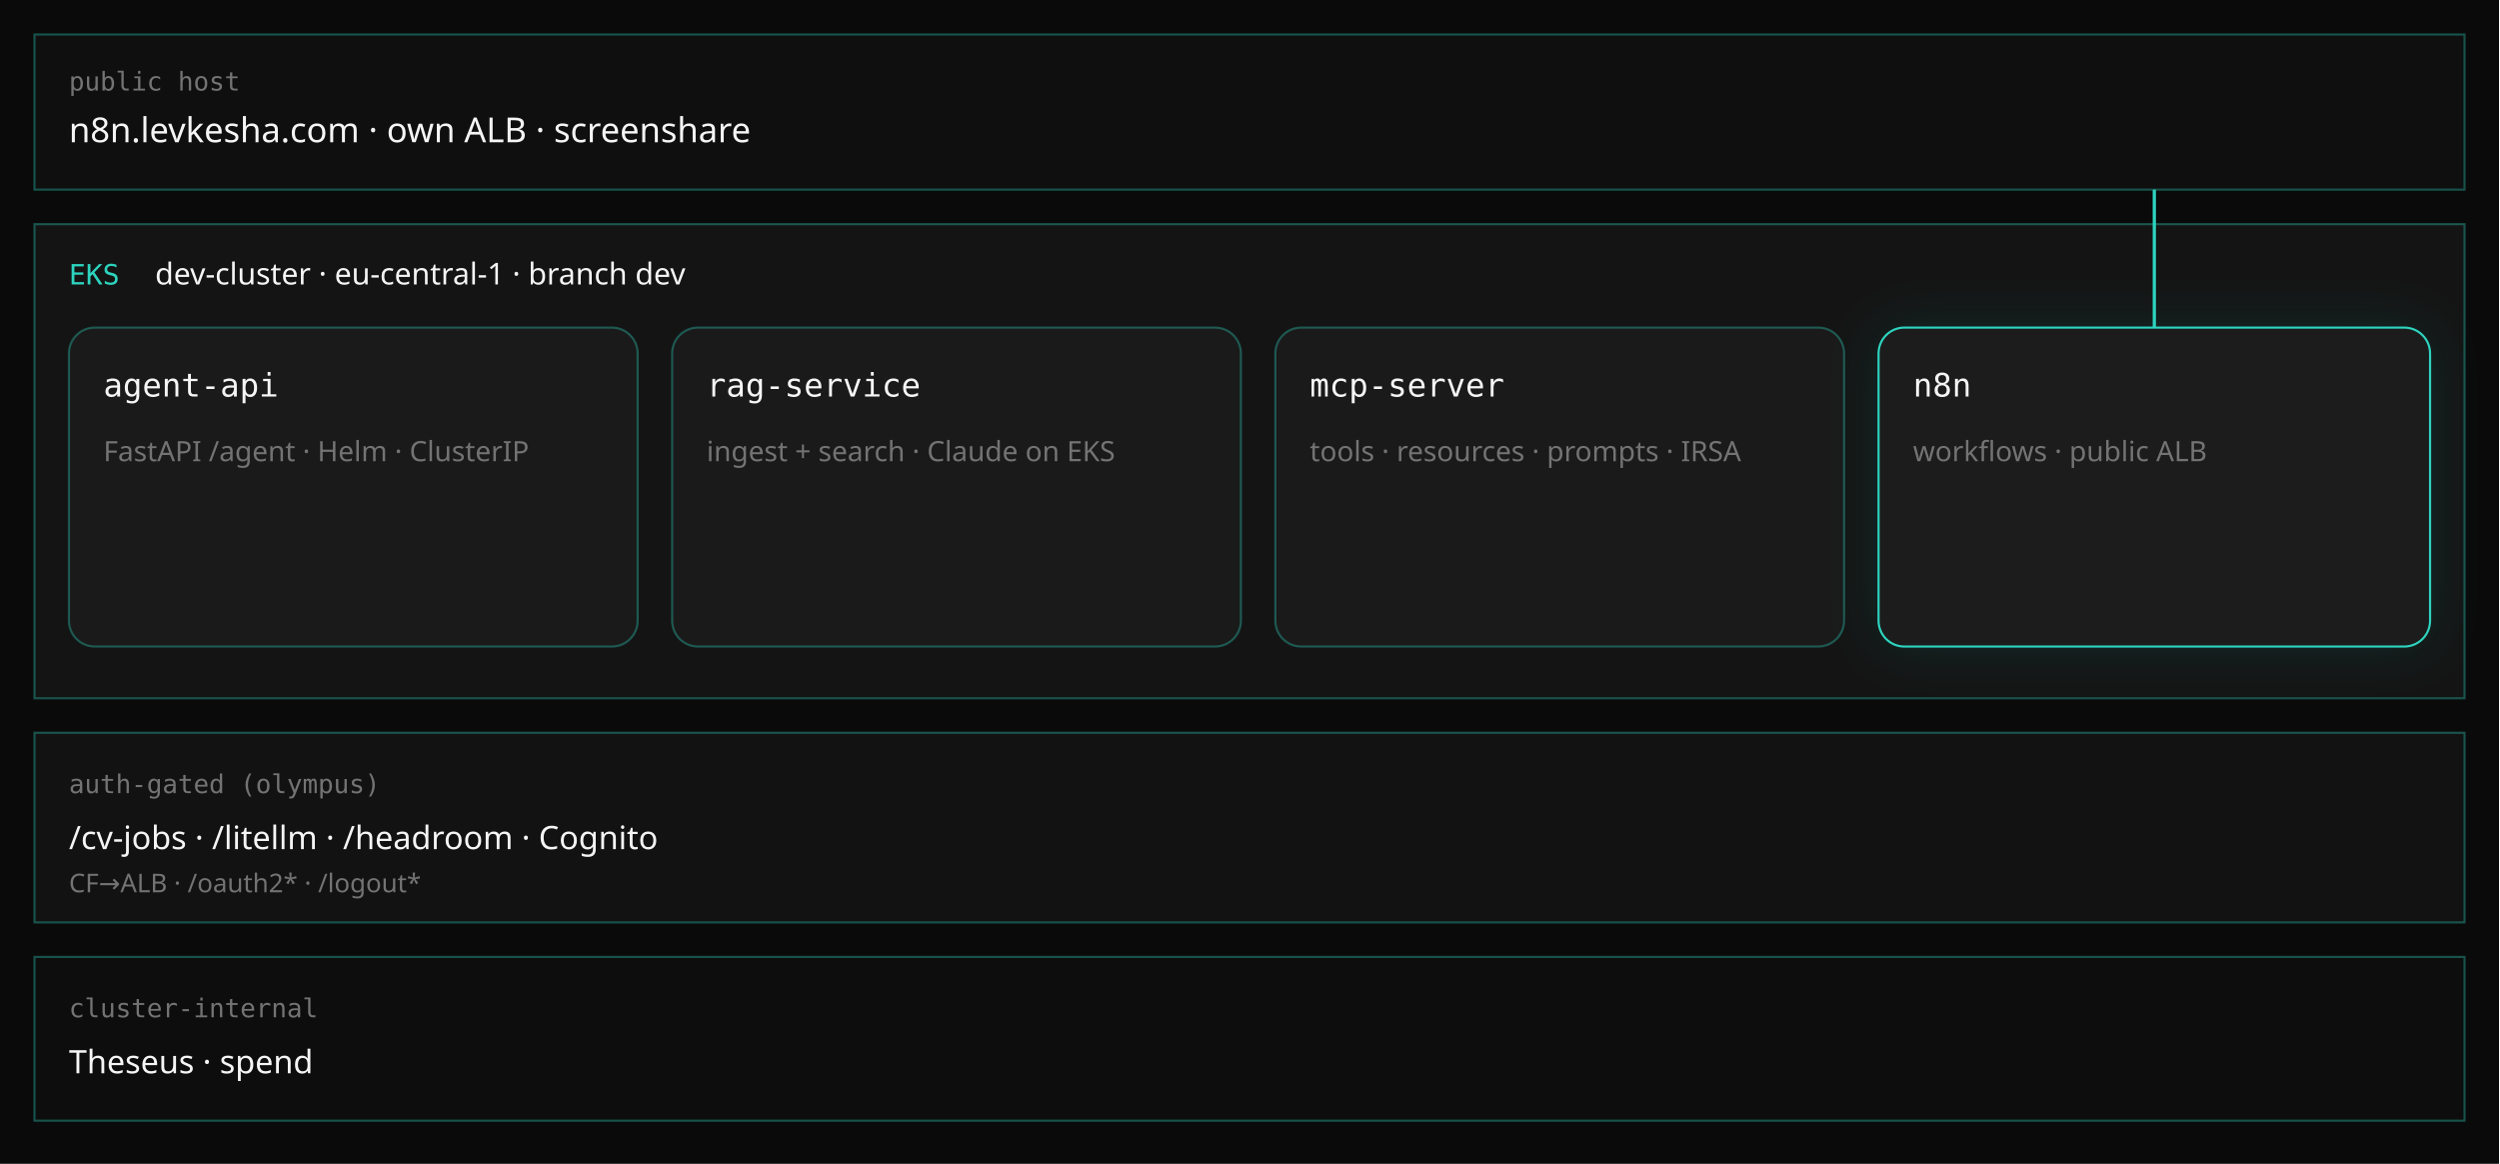
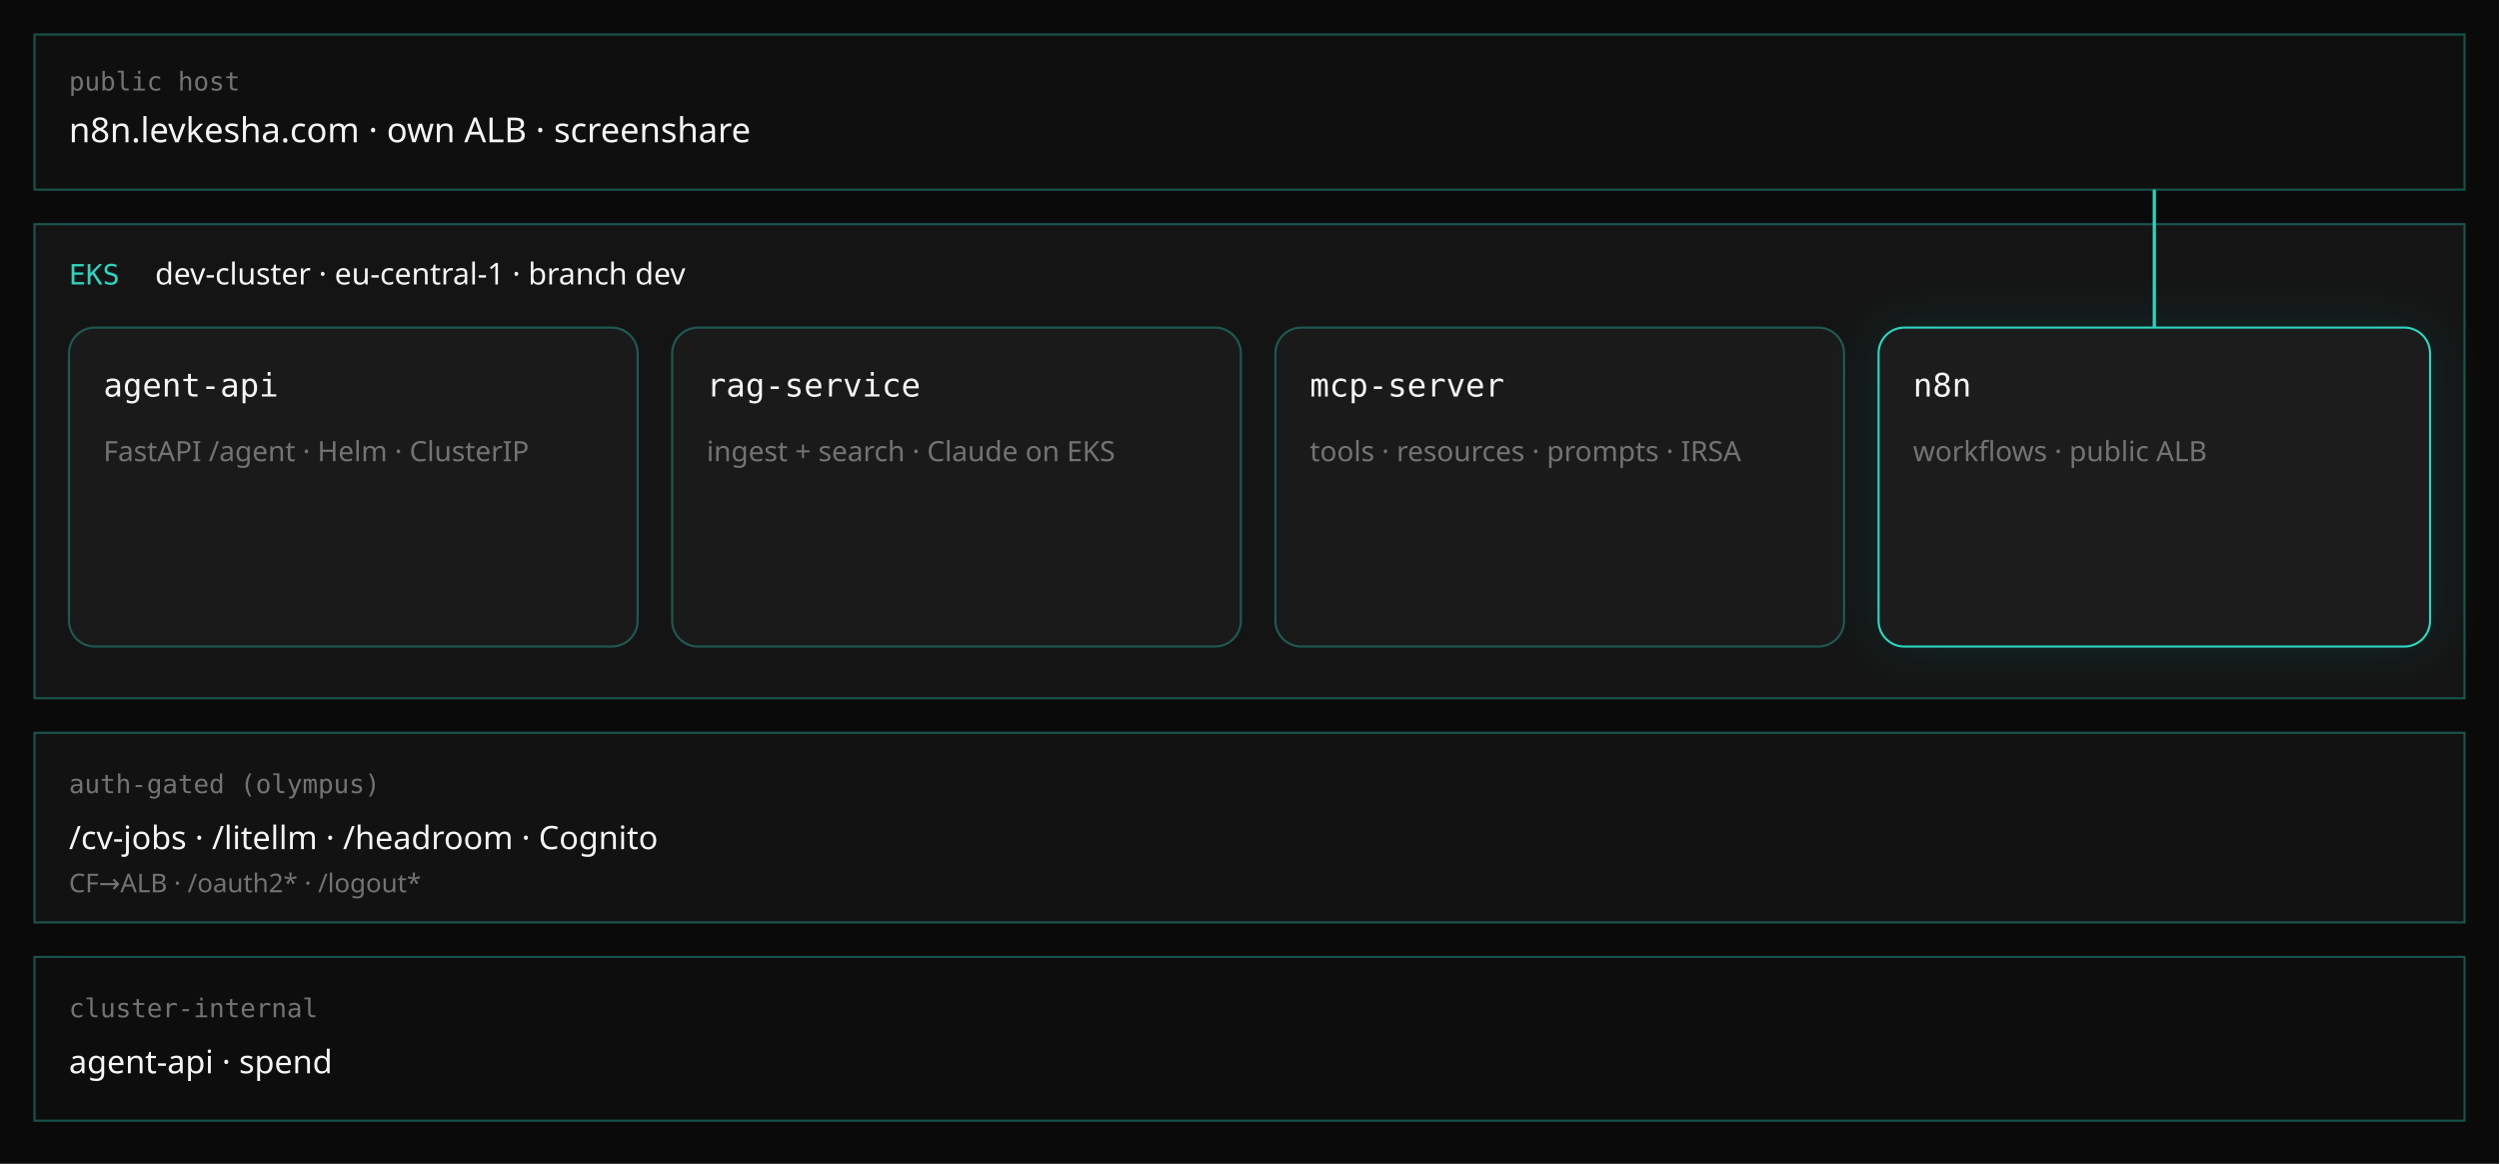
<svg xmlns="http://www.w3.org/2000/svg" viewBox="0 0 1160 540" width="100%" height="100%" preserveAspectRatio="xMidYMid meet" role="img" aria-labelledby="title desc">
  <defs>
    <filter id="n8nGlow" x="-40%" y="-40%" width="180%" height="180%">
      <feDropShadow dx="0" dy="0" stdDeviation="12" flood-color="#2dd4bf" flood-opacity="0.12" />
    </filter>
    <style>
      .svc { transition: stroke-opacity 160ms ease-out; }
      .svc:hover { stroke: #2dd4bf; stroke-opacity: 1; }
      @media (prefers-reduced-motion: reduce) {
        .svc { transition: none; }
      }
    </style>
  </defs>
  <rect width="1160" height="540" fill="#0a0a0a" />
  <rect x="16" y="16" width="1128" height="72" fill="#0f0f0f" stroke="#2dd4bf" stroke-opacity="0.35" />
  <text x="32" y="42" fill="#737373" font-family="ui-monospace, Consolas, monospace" font-size="12">public host</text>
  <text x="32" y="66" fill="#f5f5f5" font-family="Segoe UI, system-ui, sans-serif" font-size="16">n8n.levkesha.com · own ALB · screenshare</text>
  <rect x="16" y="104" width="1128" height="220" fill="#141414" stroke="#2dd4bf" stroke-opacity="0.35" />
  <text x="32" y="132" fill="#2dd4bf" font-family="ui-monospace, Consolas, monospace" font-size="13">EKS</text>
  <text x="72" y="132" fill="#f5f5f5" font-family="Segoe UI, system-ui, sans-serif" font-size="14">dev-cluster · eu-central-1 · branch dev</text>
  <rect class="svc" x="32" y="152" width="264" height="148" rx="12" fill="#1a1a1a" stroke="#2dd4bf" stroke-opacity="0.35" />
  <text x="48" y="184" fill="#f5f5f5" font-family="ui-monospace, Consolas, monospace" font-size="15">agent-api</text>
  <text x="48" y="214" fill="#737373" font-family="Segoe UI, system-ui, sans-serif" font-size="13">FastAPI /agent · Helm · ClusterIP</text>
  <rect class="svc" x="312" y="152" width="264" height="148" rx="12" fill="#1a1a1a" stroke="#2dd4bf" stroke-opacity="0.35" />
  <text x="328" y="184" fill="#f5f5f5" font-family="ui-monospace, Consolas, monospace" font-size="15">rag-service</text>
  <text x="328" y="214" fill="#737373" font-family="Segoe UI, system-ui, sans-serif" font-size="13">ingest + search · Claude on EKS</text>
  <rect class="svc" x="592" y="152" width="264" height="148" rx="12" fill="#1a1a1a" stroke="#2dd4bf" stroke-opacity="0.35" />
  <text x="608" y="184" fill="#f5f5f5" font-family="ui-monospace, Consolas, monospace" font-size="15">mcp-server</text>
  <text x="608" y="214" fill="#737373" font-family="Segoe UI, system-ui, sans-serif" font-size="13">tools · resources · prompts · IRSA</text>
  <rect class="svc" x="872" y="152" width="256" height="148" rx="12" fill="#1a1a1a" stroke="#2dd4bf" filter="url(#n8nGlow)" />
  <text x="888" y="184" fill="#f5f5f5" font-family="ui-monospace, Consolas, monospace" font-size="15">n8n</text>
  <text x="888" y="214" fill="#737373" font-family="Segoe UI, system-ui, sans-serif" font-size="13">workflows · public ALB</text>
  <line x1="1000" y1="88" x2="1000" y2="152" stroke="#2dd4bf" stroke-width="1.5" />
  <rect x="16" y="340" width="1128" height="88" fill="#121212" stroke="#2dd4bf" stroke-opacity="0.35" />
  <text x="32" y="368" fill="#737373" font-family="ui-monospace, Consolas, monospace" font-size="12">auth-gated (olympus)</text>
  <text x="32" y="394" fill="#f5f5f5" font-family="Segoe UI, system-ui, sans-serif" font-size="15">/cv-jobs · /litellm · /headroom · Cognito</text>
  <text x="32" y="414" fill="#737373" font-family="Segoe UI, system-ui, sans-serif" font-size="12">CF→ALB · /oauth2* · /logout*</text>
  <rect x="16" y="444" width="1128" height="76" fill="#0d0d0d" stroke="#2dd4bf" stroke-opacity="0.35" />
  <text x="32" y="472" fill="#737373" font-family="ui-monospace, Consolas, monospace" font-size="12">cluster-internal</text>
-   <text x="32" y="498" fill="#f5f5f5" font-family="Segoe UI, system-ui, sans-serif" font-size="15">Theseus · spend</text>
+   <text x="32" y="498" fill="#f5f5f5" font-family="Segoe UI, system-ui, sans-serif" font-size="15">agent-api · spend</text>
</svg>
